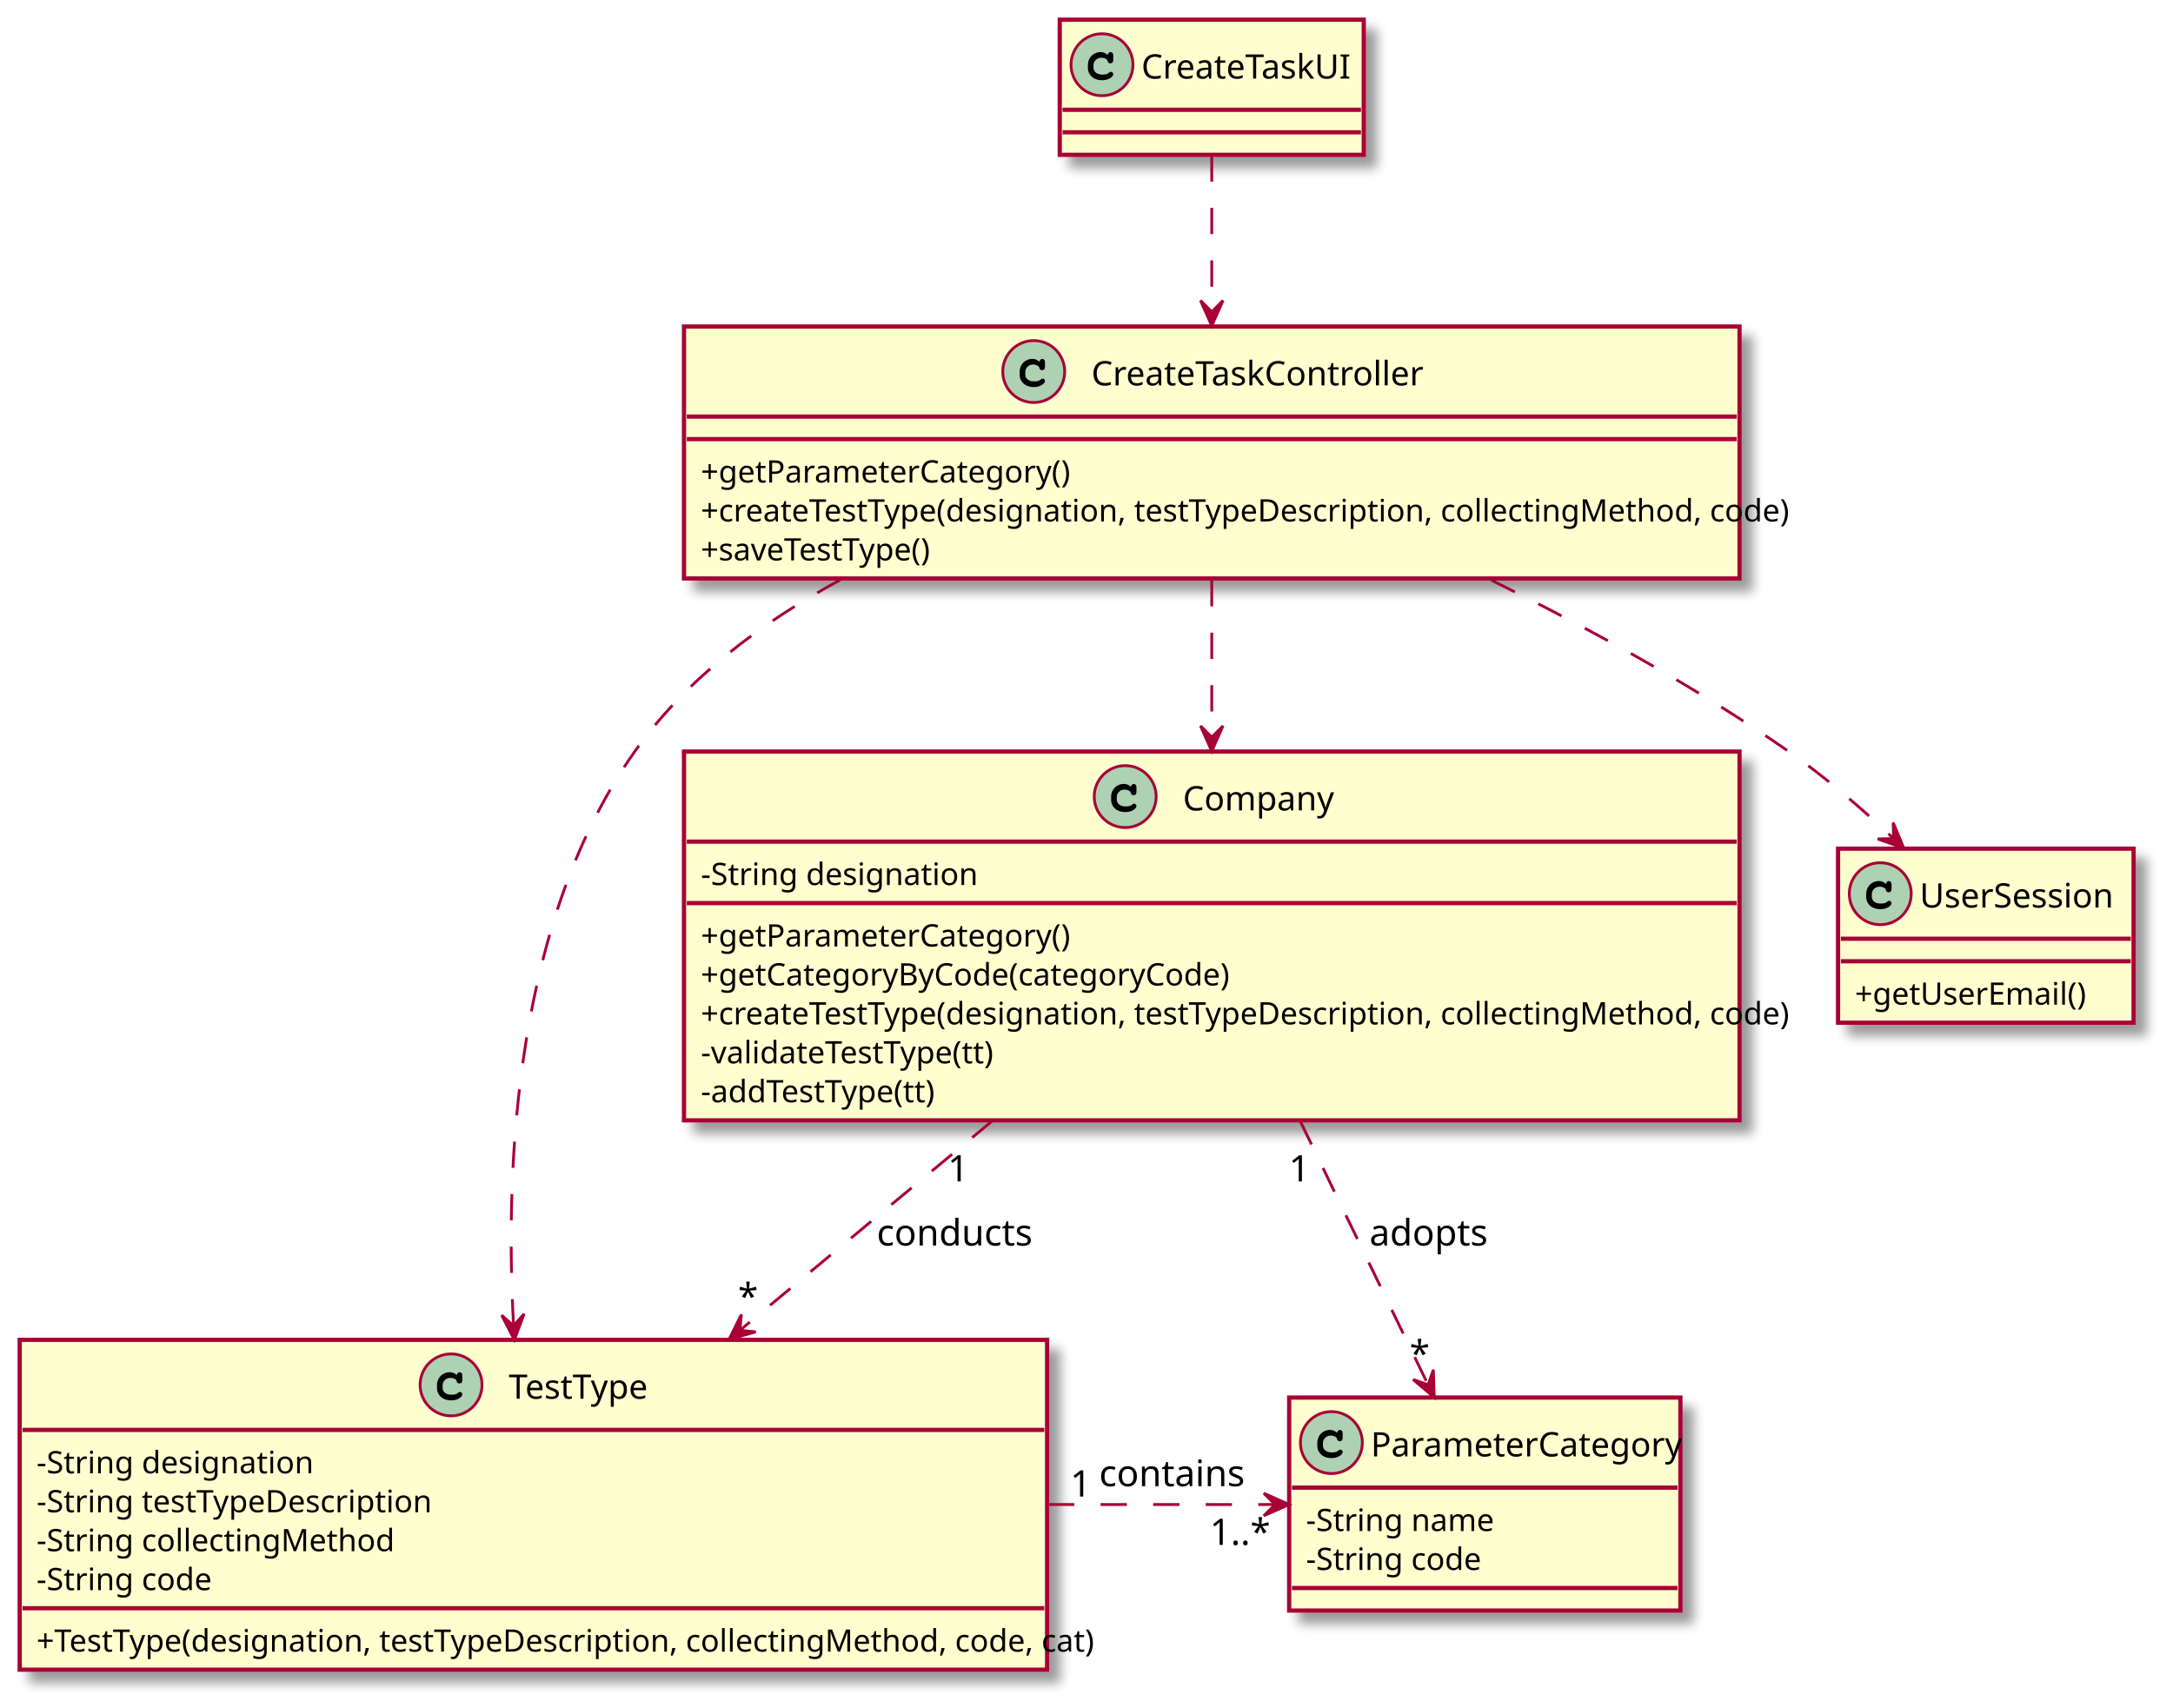
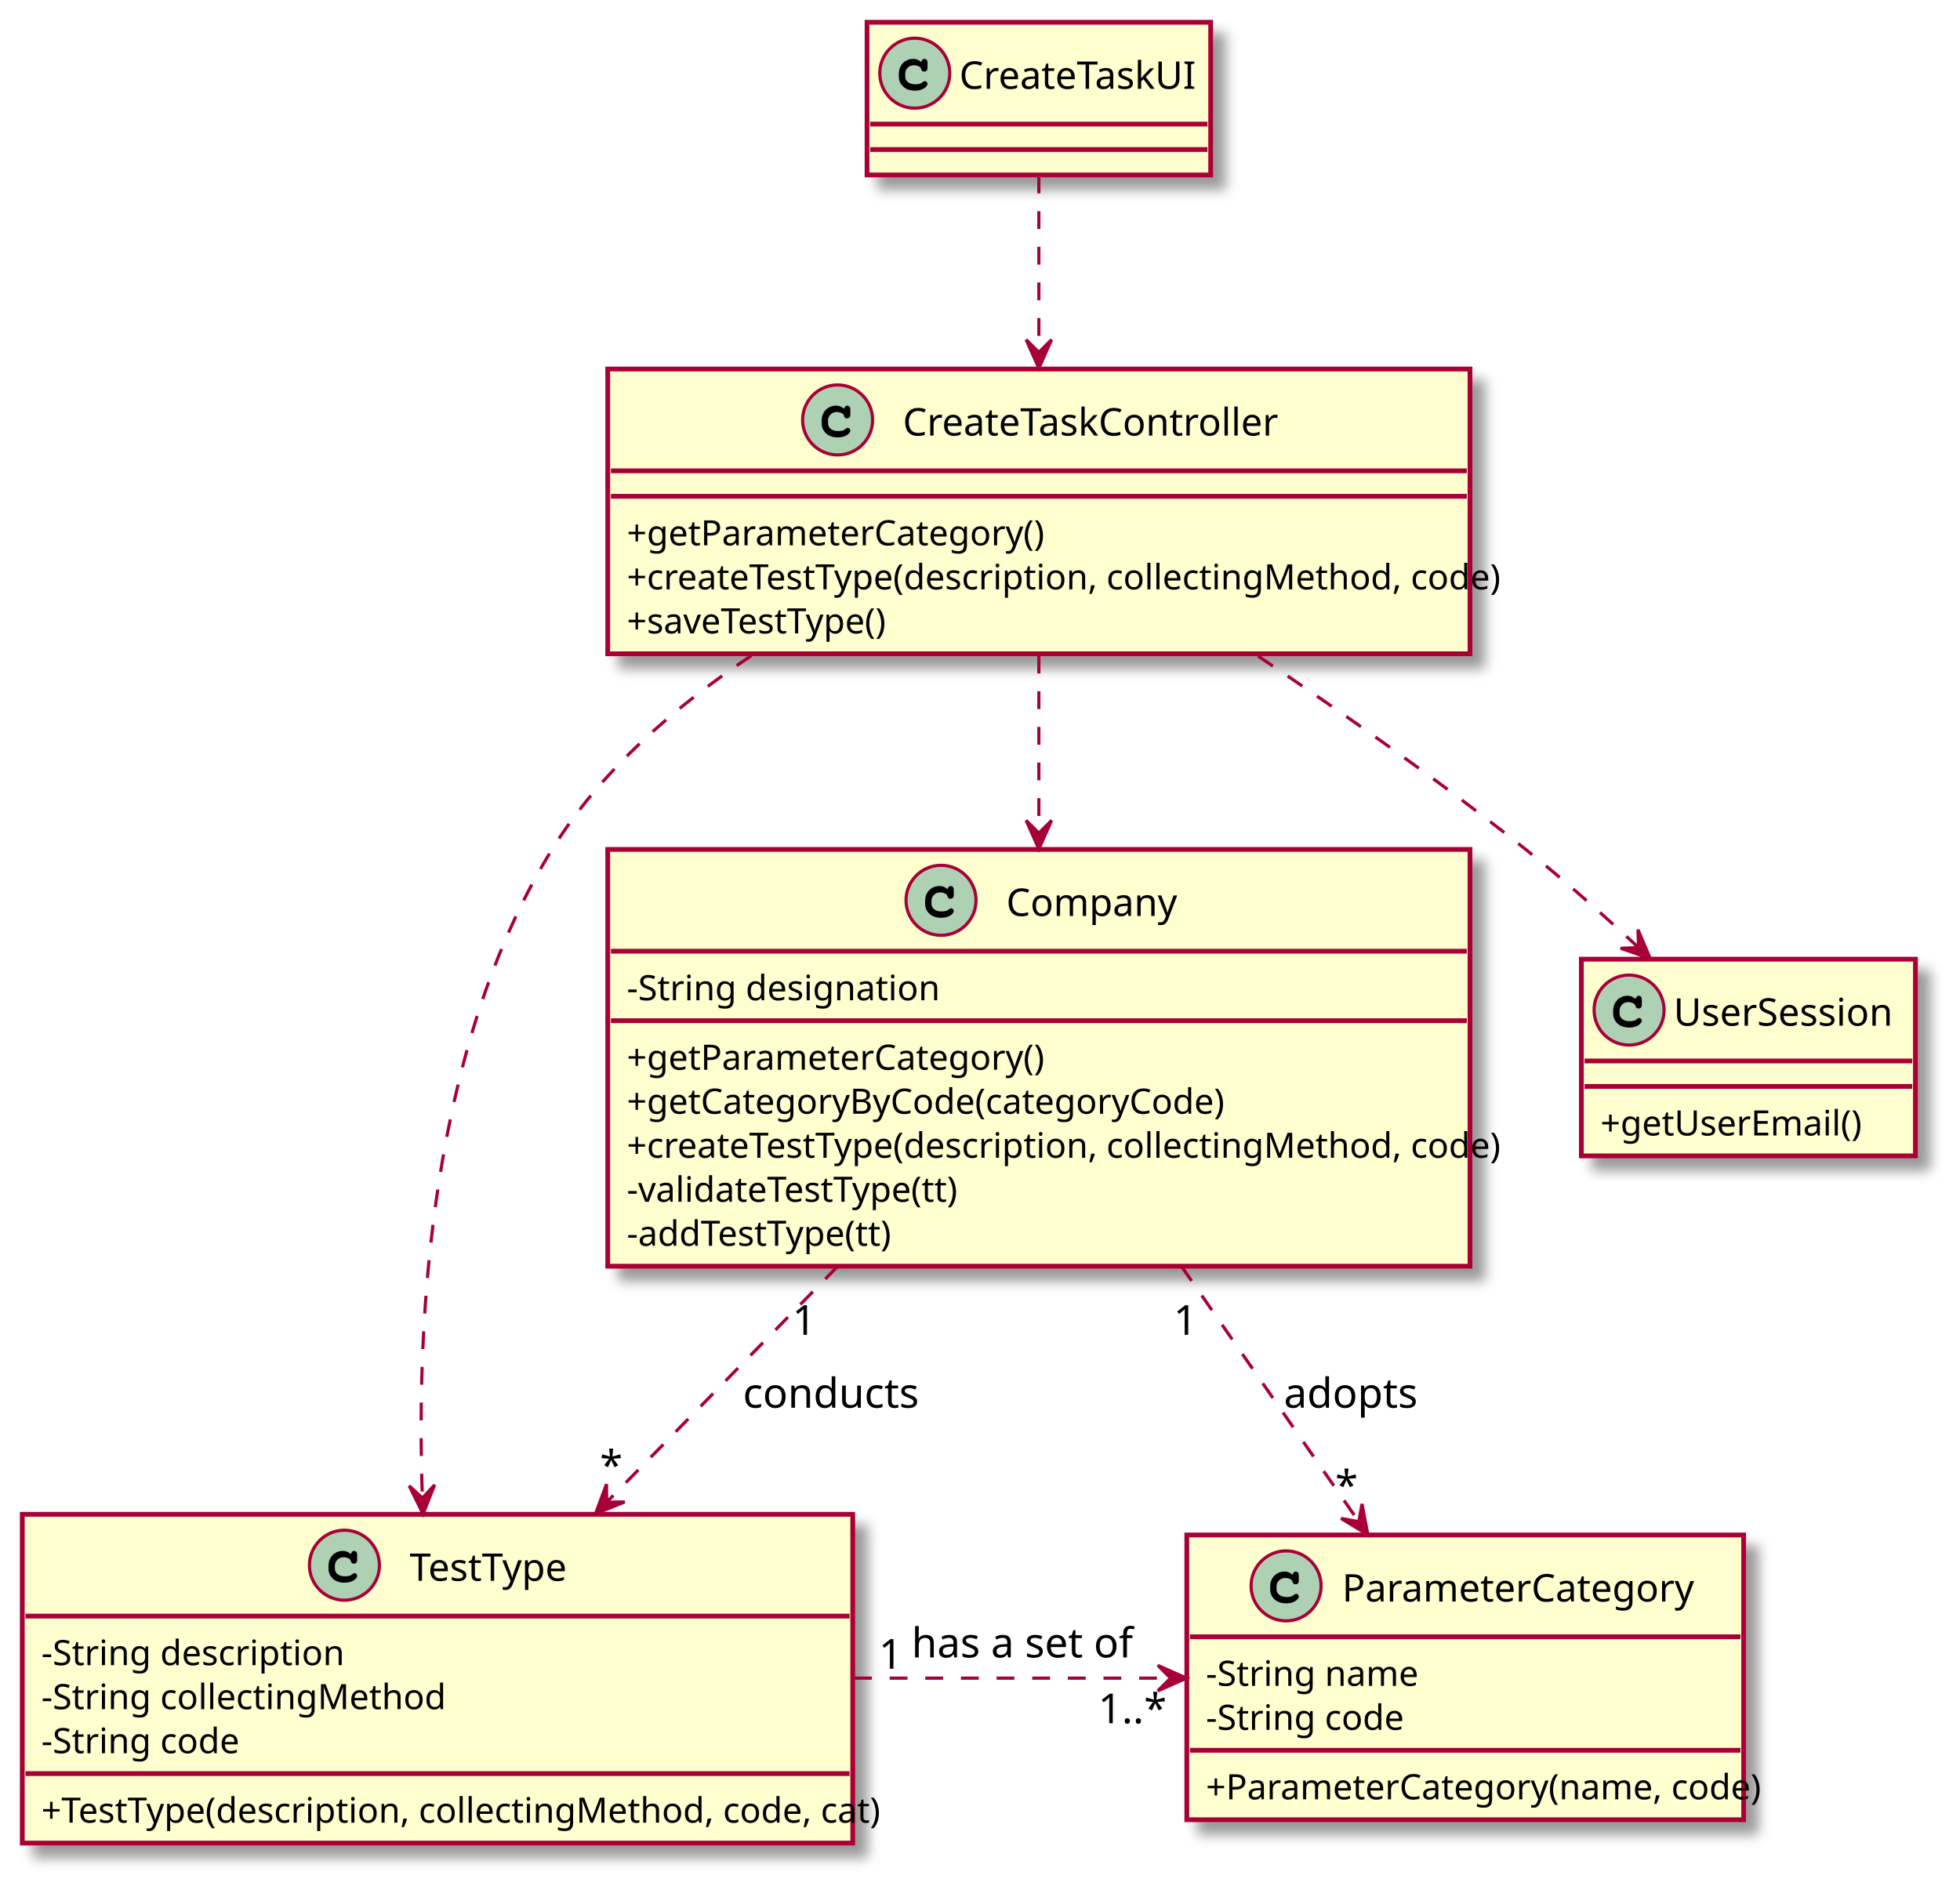
- <svg xmlns="http://www.w3.org/2000/svg" contentScriptType="application/ecmascript" contentStyleType="text/css" height="455.25px" preserveAspectRatio="none" style="width:579px;height:455px;" version="1.1" viewBox="0 0 579 455" width="579px" zoomAndPan="magnify">
+ <svg xmlns="http://www.w3.org/2000/svg" contentScriptType="application/ecmascript" contentStyleType="text/css" height="741.25px" preserveAspectRatio="none" style="width:770px;height:741px;" version="1.1" viewBox="0 0 770 741" width="770px" zoomAndPan="magnify">
  <defs>
-     <filter height="300%" id="fu3zgbv48l3zo" width="300%" x="-1" y="-1">
-       <feGaussianBlur result="blurOut" stdDeviation="1.5" />
+     <filter height="300%" id="fngz5t0gwj7sq" width="300%" x="-1" y="-1">
+       <feGaussianBlur result="blurOut" stdDeviation="2.5" />
      <feColorMatrix in="blurOut" result="blurOut2" type="matrix" values="0 0 0 0 0 0 0 0 0 0 0 0 0 0 0 0 0 0 .4 0" />
-       <feOffset dx="3.0" dy="3.0" in="blurOut2" result="blurOut3" />
+       <feOffset dx="5.0" dy="5.0" in="blurOut2" result="blurOut3" />
      <feBlend in="SourceGraphic" in2="blurOut3" mode="normal" />
    </filter>
  </defs>
  <g>
-     <rect codeLine="4" fill="#FEFECE" filter="url(#fu3zgbv48l3zo)" height="46.377" id="UserSession" style="stroke:#A80036;stroke-width:1.125;" width="78.75" x="489.75" y="226.125" />
-     <ellipse cx="501" cy="238.125" fill="#ADD1B2" rx="8.25" ry="8.25" style="stroke:#A80036;stroke-width:0.75;" />
-     <path d="M502.5,235.5 Q502.652,235.125 502.828,234.938 Q503.004,234.75 503.203,234.75 Q503.555,234.75 503.777,234.961 Q504,235.172 504,235.664 L504,236.836 Q504,237.328 503.789,237.539 Q503.578,237.75 503.25,237.75 Q502.957,237.75 502.769,237.621 Q502.582,237.492 502.5,237.152 Q502.465,236.918 502.336,236.789 Q502.102,236.543 501.68,236.402 Q501.258,236.25 500.836,236.25 Q500.309,236.25 499.863,236.461 Q499.43,236.672 499.09,237.141 Q498.75,237.609 498.75,238.254 L498.75,238.945 Q498.75,239.719 499.383,240.234 Q500.016,240.75 501.141,240.75 Q501.809,240.75 502.277,240.598 Q502.547,240.516 502.852,240.246 Q503.051,240.094 503.156,240.047 Q503.262,240 503.391,240 Q503.637,240 503.812,240.199 Q504,240.387 504,240.656 Q504,240.914 503.742,241.219 Q503.367,241.664 502.769,241.91 Q501.984,242.25 501.023,242.25 Q499.898,242.25 498.996,241.805 Q498.269,241.453 497.754,240.691 Q497.25,239.93 497.25,239.027 L497.25,238.207 Q497.25,237.269 497.695,236.449 Q498.152,235.629 498.938,235.195 Q499.734,234.75 500.625,234.75 Q501.164,234.75 501.633,234.938 Q502.102,235.125 502.5,235.5 Z " fill="#000000" />
-     <text fill="#000000" font-family="sans-serif" font-size="9" lengthAdjust="spacing" textLength="54.75" x="511.5" y="241.808">UserSession</text>
-     <line style="stroke:#A80036;stroke-width:1.125;" x1="490.5" x2="567.75" y1="250.125" y2="250.125" />
-     <line style="stroke:#A80036;stroke-width:1.125;" x1="490.5" x2="567.75" y1="256.125" y2="256.125" />
-     <text fill="#000000" font-family="sans-serif" font-size="8.25" lengthAdjust="spacing" textLength="57" x="494.25" y="267.689">+getUserEmail()</text>
-     <rect codeLine="10" fill="#FEFECE" filter="url(#fu3zgbv48l3zo)" height="87.885" id="TestType" style="stroke:#A80036;stroke-width:1.125;" width="273.75" x="5.25" y="357" />
-     <ellipse cx="120.188" cy="369" fill="#ADD1B2" rx="8.25" ry="8.25" style="stroke:#A80036;stroke-width:0.75;" />
-     <path d="M121.688,366.375 Q121.84,366 122.016,365.812 Q122.191,365.625 122.391,365.625 Q122.742,365.625 122.965,365.836 Q123.188,366.047 123.188,366.539 L123.188,367.711 Q123.188,368.203 122.977,368.414 Q122.766,368.625 122.438,368.625 Q122.144,368.625 121.957,368.496 Q121.769,368.367 121.688,368.027 Q121.652,367.793 121.523,367.664 Q121.289,367.418 120.867,367.277 Q120.445,367.125 120.023,367.125 Q119.496,367.125 119.051,367.336 Q118.617,367.547 118.277,368.016 Q117.938,368.484 117.938,369.129 L117.938,369.82 Q117.938,370.594 118.57,371.109 Q119.203,371.625 120.328,371.625 Q120.996,371.625 121.465,371.473 Q121.734,371.391 122.039,371.121 Q122.238,370.969 122.344,370.922 Q122.449,370.875 122.578,370.875 Q122.824,370.875 123,371.074 Q123.188,371.262 123.188,371.531 Q123.188,371.789 122.93,372.094 Q122.555,372.539 121.957,372.785 Q121.172,373.125 120.211,373.125 Q119.086,373.125 118.184,372.68 Q117.457,372.328 116.941,371.566 Q116.438,370.805 116.438,369.902 L116.438,369.082 Q116.438,368.144 116.883,367.324 Q117.34,366.504 118.125,366.07 Q118.922,365.625 119.812,365.625 Q120.352,365.625 120.82,365.812 Q121.289,366 121.688,366.375 Z " fill="#000000" />
-     <text fill="#000000" font-family="sans-serif" font-size="9" lengthAdjust="spacing" textLength="37.5" x="135.562" y="372.683">TestType</text>
-     <line style="stroke:#A80036;stroke-width:1.125;" x1="6" x2="278.25" y1="381" y2="381" />
-     <text fill="#000000" font-family="sans-serif" font-size="8.25" lengthAdjust="spacing" textLength="67.5" x="9.75" y="392.564">-String designation</text>
-     <text fill="#000000" font-family="sans-serif" font-size="8.25" lengthAdjust="spacing" textLength="98.25" x="9.75" y="402.941">-String testTypeDescription</text>
-     <text fill="#000000" font-family="sans-serif" font-size="8.25" lengthAdjust="spacing" textLength="86.25" x="9.75" y="413.318">-String collectingMethod</text>
-     <text fill="#000000" font-family="sans-serif" font-size="8.25" lengthAdjust="spacing" textLength="44.25" x="9.75" y="423.695">-String code</text>
-     <line style="stroke:#A80036;stroke-width:1.125;" x1="6" x2="278.25" y1="428.508" y2="428.508" />
-     <text fill="#000000" font-family="sans-serif" font-size="8.25" lengthAdjust="spacing" textLength="264.75" x="9.75" y="440.072">+TestType(designation, testTypeDescription, collectingMethod, code, cat)</text>
-     <rect codeLine="19" fill="#FEFECE" filter="url(#fu3zgbv48l3zo)" height="56.754" id="ParameterCategory" style="stroke:#A80036;stroke-width:1.125;" width="104.25" x="343.5" y="372.375" />
-     <ellipse cx="354.75" cy="384.375" fill="#ADD1B2" rx="8.25" ry="8.25" style="stroke:#A80036;stroke-width:0.75;" />
-     <path d="M356.25,381.75 Q356.402,381.375 356.578,381.188 Q356.754,381 356.953,381 Q357.305,381 357.527,381.211 Q357.75,381.422 357.75,381.914 L357.75,383.086 Q357.75,383.578 357.539,383.789 Q357.328,384 357,384 Q356.707,384 356.519,383.871 Q356.332,383.742 356.25,383.402 Q356.215,383.168 356.086,383.039 Q355.852,382.793 355.43,382.652 Q355.008,382.5 354.586,382.5 Q354.059,382.5 353.613,382.711 Q353.18,382.922 352.84,383.391 Q352.5,383.859 352.5,384.504 L352.5,385.195 Q352.5,385.969 353.133,386.484 Q353.766,387 354.891,387 Q355.559,387 356.027,386.848 Q356.297,386.766 356.602,386.496 Q356.801,386.344 356.906,386.297 Q357.012,386.25 357.141,386.25 Q357.387,386.25 357.562,386.449 Q357.75,386.637 357.75,386.906 Q357.75,387.164 357.492,387.469 Q357.117,387.914 356.519,388.16 Q355.734,388.5 354.773,388.5 Q353.648,388.5 352.746,388.055 Q352.019,387.703 351.504,386.941 Q351,386.18 351,385.277 L351,384.457 Q351,383.519 351.445,382.699 Q351.902,381.879 352.688,381.445 Q353.484,381 354.375,381 Q354.914,381 355.383,381.188 Q355.852,381.375 356.25,381.75 Z " fill="#000000" />
-     <text fill="#000000" font-family="sans-serif" font-size="9" lengthAdjust="spacing" textLength="80.25" x="365.25" y="388.058">ParameterCategory</text>
-     <line style="stroke:#A80036;stroke-width:1.125;" x1="344.25" x2="447" y1="396.375" y2="396.375" />
-     <text fill="#000000" font-family="sans-serif" font-size="8.25" lengthAdjust="spacing" textLength="45.75" x="348" y="407.939">-String name</text>
-     <text fill="#000000" font-family="sans-serif" font-size="8.25" lengthAdjust="spacing" textLength="44.25" x="348" y="418.316">-String code</text>
-     <line style="stroke:#A80036;stroke-width:1.125;" x1="344.25" x2="447" y1="423.129" y2="423.129" />
-     <rect codeLine="25" fill="#FEFECE" filter="url(#fu3zgbv48l3zo)" height="98.262" id="Company" style="stroke:#A80036;stroke-width:1.125;" width="281.25" x="182.25" y="200.25" />
-     <ellipse cx="299.812" cy="212.25" fill="#ADD1B2" rx="8.25" ry="8.25" style="stroke:#A80036;stroke-width:0.75;" />
-     <path d="M301.312,209.625 Q301.465,209.25 301.641,209.062 Q301.816,208.875 302.016,208.875 Q302.367,208.875 302.59,209.086 Q302.812,209.297 302.812,209.789 L302.812,210.961 Q302.812,211.453 302.602,211.664 Q302.391,211.875 302.062,211.875 Q301.769,211.875 301.582,211.746 Q301.394,211.617 301.312,211.277 Q301.277,211.043 301.148,210.914 Q300.914,210.668 300.492,210.527 Q300.07,210.375 299.648,210.375 Q299.121,210.375 298.676,210.586 Q298.242,210.797 297.902,211.266 Q297.562,211.734 297.562,212.379 L297.562,213.07 Q297.562,213.844 298.195,214.359 Q298.828,214.875 299.953,214.875 Q300.621,214.875 301.09,214.723 Q301.359,214.641 301.664,214.371 Q301.863,214.219 301.969,214.172 Q302.074,214.125 302.203,214.125 Q302.449,214.125 302.625,214.324 Q302.812,214.512 302.812,214.781 Q302.812,215.039 302.555,215.344 Q302.18,215.789 301.582,216.035 Q300.797,216.375 299.836,216.375 Q298.711,216.375 297.809,215.93 Q297.082,215.578 296.566,214.816 Q296.062,214.055 296.062,213.152 L296.062,212.332 Q296.062,211.394 296.508,210.574 Q296.965,209.754 297.75,209.32 Q298.547,208.875 299.438,208.875 Q299.977,208.875 300.445,209.062 Q300.914,209.25 301.312,209.625 Z " fill="#000000" />
-     <text fill="#000000" font-family="sans-serif" font-size="9" lengthAdjust="spacing" textLength="39.75" x="315.188" y="215.933">Company</text>
-     <line style="stroke:#A80036;stroke-width:1.125;" x1="183" x2="462.75" y1="224.25" y2="224.25" />
-     <text fill="#000000" font-family="sans-serif" font-size="8.25" lengthAdjust="spacing" textLength="67.5" x="186.75" y="235.814">-String designation</text>
-     <line style="stroke:#A80036;stroke-width:1.125;" x1="183" x2="462.75" y1="240.627" y2="240.627" />
-     <text fill="#000000" font-family="sans-serif" font-size="8.25" lengthAdjust="spacing" textLength="91.5" x="186.75" y="252.191">+getParameterCategory()</text>
-     <text fill="#000000" font-family="sans-serif" font-size="8.25" lengthAdjust="spacing" textLength="134.25" x="186.75" y="262.568">+getCategoryByCode(categoryCode)</text>
-     <text fill="#000000" font-family="sans-serif" font-size="8.25" lengthAdjust="spacing" textLength="272.25" x="186.75" y="272.945">+createTestType(designation, testTypeDescription, collectingMethod, code)</text>
-     <text fill="#000000" font-family="sans-serif" font-size="8.25" lengthAdjust="spacing" textLength="75" x="186.75" y="283.322">-validateTestType(tt)</text>
-     <text fill="#000000" font-family="sans-serif" font-size="8.25" lengthAdjust="spacing" textLength="60.75" x="186.75" y="293.699">-addTestType(tt)</text>
-     <rect codeLine="35" fill="#FEFECE" filter="url(#fu3zgbv48l3zo)" height="67.131" id="CreateTaskController" style="stroke:#A80036;stroke-width:1.125;" width="281.25" x="182.25" y="87" />
-     <ellipse cx="275.438" cy="99" fill="#ADD1B2" rx="8.25" ry="8.25" style="stroke:#A80036;stroke-width:0.75;" />
-     <path d="M276.938,96.375 Q277.09,96 277.266,95.812 Q277.441,95.625 277.641,95.625 Q277.992,95.625 278.215,95.836 Q278.438,96.047 278.438,96.539 L278.438,97.711 Q278.438,98.203 278.227,98.414 Q278.016,98.625 277.688,98.625 Q277.394,98.625 277.207,98.496 Q277.019,98.367 276.938,98.027 Q276.902,97.793 276.773,97.664 Q276.539,97.418 276.117,97.277 Q275.695,97.125 275.273,97.125 Q274.746,97.125 274.301,97.336 Q273.867,97.547 273.527,98.016 Q273.188,98.484 273.188,99.129 L273.188,99.82 Q273.188,100.594 273.82,101.109 Q274.453,101.625 275.578,101.625 Q276.246,101.625 276.715,101.473 Q276.984,101.391 277.289,101.121 Q277.488,100.969 277.594,100.922 Q277.699,100.875 277.828,100.875 Q278.074,100.875 278.25,101.074 Q278.438,101.262 278.438,101.531 Q278.438,101.789 278.18,102.094 Q277.805,102.539 277.207,102.785 Q276.422,103.125 275.461,103.125 Q274.336,103.125 273.434,102.68 Q272.707,102.328 272.191,101.566 Q271.688,100.805 271.688,99.902 L271.688,99.082 Q271.688,98.144 272.133,97.324 Q272.59,96.504 273.375,96.07 Q274.172,95.625 275.062,95.625 Q275.602,95.625 276.07,95.812 Q276.539,96 276.938,96.375 Z " fill="#000000" />
-     <text fill="#000000" font-family="sans-serif" font-size="9" lengthAdjust="spacing" textLength="88.5" x="290.812" y="102.683">CreateTaskController</text>
-     <line style="stroke:#A80036;stroke-width:1.125;" x1="183" x2="462.75" y1="111" y2="111" />
-     <line style="stroke:#A80036;stroke-width:1.125;" x1="183" x2="462.75" y1="117" y2="117" />
-     <text fill="#000000" font-family="sans-serif" font-size="8.25" lengthAdjust="spacing" textLength="91.5" x="186.75" y="128.564">+getParameterCategory()</text>
-     <text fill="#000000" font-family="sans-serif" font-size="8.25" lengthAdjust="spacing" textLength="272.25" x="186.75" y="138.941">+createTestType(designation, testTypeDescription, collectingMethod, code)</text>
-     <text fill="#000000" font-family="sans-serif" font-size="8.25" lengthAdjust="spacing" textLength="62.25" x="186.75" y="149.318">+saveTestType()</text>
-     <rect codeLine="42" fill="#FEFECE" filter="url(#fu3zgbv48l3zo)" height="36" id="CreateTaskUI" style="stroke:#A80036;stroke-width:1.125;" width="81" x="282.375" y="5.25" />
-     <ellipse cx="293.625" cy="17.25" fill="#ADD1B2" rx="8.25" ry="8.25" style="stroke:#A80036;stroke-width:0.75;" />
-     <path d="M295.125,14.625 Q295.277,14.25 295.453,14.062 Q295.629,13.875 295.828,13.875 Q296.18,13.875 296.402,14.086 Q296.625,14.297 296.625,14.789 L296.625,15.961 Q296.625,16.453 296.414,16.664 Q296.203,16.875 295.875,16.875 Q295.582,16.875 295.394,16.746 Q295.207,16.617 295.125,16.277 Q295.09,16.043 294.961,15.914 Q294.727,15.668 294.305,15.527 Q293.883,15.375 293.461,15.375 Q292.934,15.375 292.488,15.586 Q292.055,15.797 291.715,16.266 Q291.375,16.734 291.375,17.379 L291.375,18.07 Q291.375,18.844 292.008,19.359 Q292.641,19.875 293.766,19.875 Q294.434,19.875 294.902,19.723 Q295.172,19.641 295.477,19.371 Q295.676,19.219 295.781,19.172 Q295.887,19.125 296.016,19.125 Q296.262,19.125 296.438,19.324 Q296.625,19.512 296.625,19.781 Q296.625,20.039 296.367,20.344 Q295.992,20.789 295.394,21.035 Q294.609,21.375 293.648,21.375 Q292.523,21.375 291.621,20.93 Q290.894,20.578 290.379,19.816 Q289.875,19.055 289.875,18.152 L289.875,17.332 Q289.875,16.395 290.32,15.574 Q290.777,14.754 291.562,14.32 Q292.359,13.875 293.25,13.875 Q293.789,13.875 294.258,14.062 Q294.727,14.25 295.125,14.625 Z " fill="#000000" />
-     <text fill="#000000" font-family="sans-serif" font-size="9" lengthAdjust="spacing" textLength="57" x="304.125" y="20.933">CreateTaskUI</text>
-     <line style="stroke:#A80036;stroke-width:1.125;" x1="283.125" x2="362.625" y1="29.25" y2="29.25" />
-     <line style="stroke:#A80036;stroke-width:1.125;" x1="283.125" x2="362.625" y1="35.25" y2="35.25" />
-     <path codeLine="47" d="M322.875,41.385 C322.875,52.943 322.875,68.565 322.875,82.838 " fill="none" id="CreateTaskUI-to-CreateTaskController" style="stroke:#A80036;stroke-width:0.75;stroke-dasharray:7.0,7.0;" />
-     <polygon fill="#A80036" points="322.875,86.82,325.875,80.07,322.875,83.07,319.875,80.07,322.875,86.82" style="stroke:#A80036;stroke-width:0.75;" />
-     <path codeLine="48" d="M223.838,154.537 C202.815,165.915 182.857,180.847 169.125,200.25 C137.512,244.92 134.438,309.54 136.838,353.108 " fill="none" id="CreateTaskController-to-TestType" style="stroke:#A80036;stroke-width:0.75;stroke-dasharray:7.0,7.0;" />
-     <polygon fill="#A80036" points="137.062,356.993,139.652,350.075,136.837,353.249,133.662,350.435,137.062,356.993" style="stroke:#A80036;stroke-width:0.75;" />
-     <path codeLine="49" d="M322.875,154.567 C322.875,167.28 322.875,182.123 322.875,196.208 " fill="none" id="CreateTaskController-to-Company" style="stroke:#A80036;stroke-width:0.75;stroke-dasharray:7.0,7.0;" />
-     <polygon fill="#A80036" points="322.875,200.16,325.875,193.41,322.875,196.41,319.875,193.41,322.875,200.16" style="stroke:#A80036;stroke-width:0.75;" />
-     <path codeLine="50" d="M397.365,154.575 C423.33,167.407 452.085,183.135 476.625,200.25 C486.308,207 496.05,215.423 504.473,223.343 " fill="none" id="CreateTaskController-to-UserSession" style="stroke:#A80036;stroke-width:0.75;stroke-dasharray:7.0,7.0;" />
-     <polygon fill="#A80036" points="507.27,226.005,504.438,219.183,504.55,223.424,500.308,223.535,507.27,226.005" style="stroke:#A80036;stroke-width:0.75;" />
-     <path codeLine="51" d="M264.442,298.62 C242.91,316.485 218.61,336.652 197.37,354.277 " fill="none" id="Company-to-TestType" style="stroke:#A80036;stroke-width:0.75;stroke-dasharray:7.0,7.0;" />
-     <polygon fill="#A80036" points="194.257,356.865,201.369,354.867,197.144,354.472,197.539,350.248,194.257,356.865" style="stroke:#A80036;stroke-width:0.75;" />
-     <text fill="#000000" font-family="sans-serif" font-size="9.75" lengthAdjust="spacing" textLength="39.75" x="233.625" y="331.871">conducts</text>
-     <text fill="#000000" font-family="sans-serif" font-size="9.75" lengthAdjust="spacing" textLength="5.25" x="252.514" y="314.798">1</text>
-     <text fill="#000000" font-family="sans-serif" font-size="9.75" lengthAdjust="spacing" textLength="3.75" x="196.633" y="348.899">*</text>
-     <path codeLine="52" d="M279.262,400.875 C300.608,400.875 321.562,400.875 339.675,400.875 " fill="none" id="TestType-to-ParameterCategory" style="stroke:#A80036;stroke-width:0.75;stroke-dasharray:7.0,7.0;" />
-     <polygon fill="#A80036" points="343.493,400.875,336.743,397.875,339.743,400.875,336.743,403.875,343.493,400.875" style="stroke:#A80036;stroke-width:0.75;" />
-     <text fill="#000000" font-family="sans-serif" font-size="9.75" lengthAdjust="spacing" textLength="36.75" x="292.875" y="395.996">contains</text>
-     <text fill="#000000" font-family="sans-serif" font-size="9.75" lengthAdjust="spacing" textLength="5.25" x="285.159" y="398.746">1</text>
-     <text fill="#000000" font-family="sans-serif" font-size="9.75" lengthAdjust="spacing" textLength="15" x="322.343" y="411.641">1..*</text>
-     <path codeLine="53" d="M346.395,298.62 C357.577,321.683 370.627,348.577 380.475,368.887 " fill="none" id="Company-to-ParameterCategory" style="stroke:#A80036;stroke-width:0.75;stroke-dasharray:7.0,7.0;" />
-     <polygon fill="#A80036" points="382.155,372.345,381.923,364.962,380.525,368.968,376.52,367.57,382.155,372.345" style="stroke:#A80036;stroke-width:0.75;" />
-     <text fill="#000000" font-family="sans-serif" font-size="9.75" lengthAdjust="spacing" textLength="29.25" x="364.875" y="331.871">adopts</text>
-     <text fill="#000000" font-family="sans-serif" font-size="9.75" lengthAdjust="spacing" textLength="5.25" x="343.43" y="314.798">1</text>
-     <text fill="#000000" font-family="sans-serif" font-size="9.75" lengthAdjust="spacing" textLength="3.75" x="375.576" y="364.147">*</text>
+     <rect codeLine="4" fill="#FEFECE" filter="url(#fngz5t0gwj7sq)" height="77.295" id="UserSession" style="stroke:#A80036;stroke-width:1.875;" width="131.25" x="621.25" y="376.875" />
+     <ellipse cx="640" cy="396.875" fill="#ADD1B2" rx="13.75" ry="13.75" style="stroke:#A80036;stroke-width:1.25;" />
+     <path d="M642.5,392.5 Q642.754,391.875 643.047,391.562 Q643.34,391.25 643.672,391.25 Q644.258,391.25 644.629,391.602 Q645,391.953 645,392.773 L645,394.727 Q645,395.547 644.648,395.898 Q644.297,396.25 643.75,396.25 Q643.262,396.25 642.949,396.035 Q642.637,395.82 642.5,395.254 Q642.441,394.863 642.227,394.648 Q641.836,394.238 641.133,394.004 Q640.43,393.75 639.727,393.75 Q638.848,393.75 638.106,394.102 Q637.383,394.453 636.816,395.234 Q636.25,396.016 636.25,397.09 L636.25,398.242 Q636.25,399.531 637.305,400.391 Q638.359,401.25 640.234,401.25 Q641.348,401.25 642.129,400.996 Q642.578,400.859 643.086,400.41 Q643.418,400.156 643.594,400.078 Q643.769,400 643.984,400 Q644.394,400 644.688,400.332 Q645,400.644 645,401.094 Q645,401.523 644.57,402.031 Q643.945,402.773 642.949,403.184 Q641.641,403.75 640.039,403.75 Q638.164,403.75 636.66,403.008 Q635.449,402.422 634.59,401.152 Q633.75,399.883 633.75,398.379 L633.75,397.012 Q633.75,395.449 634.492,394.082 Q635.254,392.715 636.562,391.992 Q637.891,391.25 639.375,391.25 Q640.273,391.25 641.055,391.562 Q641.836,391.875 642.5,392.5 Z " fill="#000000" />
+     <text fill="#000000" font-family="sans-serif" font-size="15" lengthAdjust="spacing" textLength="91.25" x="657.5" y="403.013">UserSession</text>
+     <line style="stroke:#A80036;stroke-width:1.875;" x1="622.5" x2="751.25" y1="416.875" y2="416.875" />
+     <line style="stroke:#A80036;stroke-width:1.875;" x1="622.5" x2="751.25" y1="426.875" y2="426.875" />
+     <text fill="#000000" font-family="sans-serif" font-size="13.75" lengthAdjust="spacing" textLength="95" x="628.75" y="446.149">+getUserEmail()</text>
+     <rect codeLine="10" fill="#FEFECE" filter="url(#fngz5t0gwj7sq)" height="129.18" id="TestType" style="stroke:#A80036;stroke-width:1.875;" width="326.25" x="8.75" y="595" />
+     <ellipse cx="135.312" cy="615" fill="#ADD1B2" rx="13.75" ry="13.75" style="stroke:#A80036;stroke-width:1.25;" />
+     <path d="M137.812,610.625 Q138.066,610 138.359,609.688 Q138.652,609.375 138.984,609.375 Q139.57,609.375 139.941,609.727 Q140.312,610.078 140.312,610.898 L140.312,612.852 Q140.312,613.672 139.961,614.023 Q139.609,614.375 139.062,614.375 Q138.574,614.375 138.262,614.16 Q137.949,613.945 137.812,613.379 Q137.754,612.988 137.539,612.773 Q137.148,612.363 136.445,612.129 Q135.742,611.875 135.039,611.875 Q134.16,611.875 133.418,612.227 Q132.695,612.578 132.129,613.359 Q131.562,614.141 131.562,615.215 L131.562,616.367 Q131.562,617.656 132.617,618.516 Q133.672,619.375 135.547,619.375 Q136.66,619.375 137.441,619.121 Q137.891,618.984 138.398,618.535 Q138.731,618.281 138.906,618.203 Q139.082,618.125 139.297,618.125 Q139.707,618.125 140,618.457 Q140.312,618.769 140.312,619.219 Q140.312,619.648 139.883,620.156 Q139.258,620.898 138.262,621.309 Q136.953,621.875 135.352,621.875 Q133.477,621.875 131.973,621.133 Q130.762,620.547 129.902,619.277 Q129.062,618.008 129.062,616.504 L129.062,615.137 Q129.062,613.574 129.805,612.207 Q130.566,610.84 131.875,610.117 Q133.203,609.375 134.688,609.375 Q135.586,609.375 136.367,609.688 Q137.148,610 137.812,610.625 Z " fill="#000000" />
+     <text fill="#000000" font-family="sans-serif" font-size="15" lengthAdjust="spacing" textLength="62.5" x="160.938" y="621.138">TestType</text>
+     <line style="stroke:#A80036;stroke-width:1.875;" x1="10" x2="333.75" y1="635" y2="635" />
+     <text fill="#000000" font-family="sans-serif" font-size="13.75" lengthAdjust="spacing" textLength="110" x="16.25" y="654.274">-String description</text>
+     <text fill="#000000" font-family="sans-serif" font-size="13.75" lengthAdjust="spacing" textLength="143.75" x="16.25" y="671.569">-String collectingMethod</text>
+     <text fill="#000000" font-family="sans-serif" font-size="13.75" lengthAdjust="spacing" textLength="73.75" x="16.25" y="688.864">-String code</text>
+     <line style="stroke:#A80036;stroke-width:1.875;" x1="10" x2="333.75" y1="696.885" y2="696.885" />
+     <text fill="#000000" font-family="sans-serif" font-size="13.75" lengthAdjust="spacing" textLength="311.25" x="16.25" y="716.158">+TestType(description, collectingMethod, code, cat)</text>
+     <rect codeLine="18" fill="#FEFECE" filter="url(#fngz5t0gwj7sq)" height="111.885" id="ParameterCategory" style="stroke:#A80036;stroke-width:1.875;" width="218.75" x="466.25" y="603.125" />
+     <ellipse cx="505.25" cy="623.125" fill="#ADD1B2" rx="13.75" ry="13.75" style="stroke:#A80036;stroke-width:1.25;" />
+     <path d="M507.75,618.75 Q508.004,618.125 508.297,617.812 Q508.59,617.5 508.922,617.5 Q509.508,617.5 509.879,617.852 Q510.25,618.203 510.25,619.023 L510.25,620.977 Q510.25,621.797 509.898,622.148 Q509.547,622.5 509,622.5 Q508.512,622.5 508.199,622.285 Q507.887,622.07 507.75,621.504 Q507.691,621.113 507.477,620.898 Q507.086,620.488 506.383,620.254 Q505.68,620 504.977,620 Q504.098,620 503.356,620.352 Q502.633,620.703 502.066,621.484 Q501.5,622.266 501.5,623.34 L501.5,624.492 Q501.5,625.781 502.555,626.641 Q503.609,627.5 505.484,627.5 Q506.598,627.5 507.379,627.246 Q507.828,627.109 508.336,626.66 Q508.668,626.406 508.844,626.328 Q509.019,626.25 509.234,626.25 Q509.644,626.25 509.938,626.582 Q510.25,626.894 510.25,627.344 Q510.25,627.773 509.82,628.281 Q509.195,629.023 508.199,629.434 Q506.891,630 505.289,630 Q503.414,630 501.91,629.258 Q500.699,628.672 499.84,627.402 Q499,626.133 499,624.629 L499,623.262 Q499,621.699 499.742,620.332 Q500.504,618.965 501.812,618.242 Q503.141,617.5 504.625,617.5 Q505.523,617.5 506.305,617.812 Q507.086,618.125 507.75,618.75 Z " fill="#000000" />
+     <text fill="#000000" font-family="sans-serif" font-size="15" lengthAdjust="spacing" textLength="133.75" x="527.25" y="629.263">ParameterCategory</text>
+     <line style="stroke:#A80036;stroke-width:1.875;" x1="467.5" x2="683.75" y1="643.125" y2="643.125" />
+     <text fill="#000000" font-family="sans-serif" font-size="13.75" lengthAdjust="spacing" textLength="76.25" x="473.75" y="662.399">-String name</text>
+     <text fill="#000000" font-family="sans-serif" font-size="13.75" lengthAdjust="spacing" textLength="73.75" x="473.75" y="679.694">-String code</text>
+     <line style="stroke:#A80036;stroke-width:1.875;" x1="467.5" x2="683.75" y1="687.715" y2="687.715" />
+     <text fill="#000000" font-family="sans-serif" font-size="13.75" lengthAdjust="spacing" textLength="203.75" x="473.75" y="706.989">+ParameterCategory(name, code)</text>
+     <rect codeLine="25" fill="#FEFECE" filter="url(#fngz5t0gwj7sq)" height="163.769" id="Company" style="stroke:#A80036;stroke-width:1.875;" width="338.75" x="238.75" y="333.75" />
+     <ellipse cx="369.688" cy="353.75" fill="#ADD1B2" rx="13.75" ry="13.75" style="stroke:#A80036;stroke-width:1.25;" />
+     <path d="M372.188,349.375 Q372.441,348.75 372.734,348.438 Q373.027,348.125 373.359,348.125 Q373.945,348.125 374.316,348.477 Q374.688,348.828 374.688,349.648 L374.688,351.602 Q374.688,352.422 374.336,352.773 Q373.984,353.125 373.438,353.125 Q372.949,353.125 372.637,352.91 Q372.324,352.695 372.188,352.129 Q372.129,351.738 371.914,351.523 Q371.523,351.113 370.82,350.879 Q370.117,350.625 369.414,350.625 Q368.535,350.625 367.793,350.977 Q367.07,351.328 366.504,352.109 Q365.938,352.891 365.938,353.965 L365.938,355.117 Q365.938,356.406 366.992,357.266 Q368.047,358.125 369.922,358.125 Q371.035,358.125 371.816,357.871 Q372.266,357.734 372.773,357.285 Q373.106,357.031 373.281,356.953 Q373.457,356.875 373.672,356.875 Q374.082,356.875 374.375,357.207 Q374.688,357.519 374.688,357.969 Q374.688,358.398 374.258,358.906 Q373.633,359.648 372.637,360.059 Q371.328,360.625 369.727,360.625 Q367.852,360.625 366.348,359.883 Q365.137,359.297 364.277,358.027 Q363.438,356.758 363.438,355.254 L363.438,353.887 Q363.438,352.324 364.18,350.957 Q364.941,349.59 366.25,348.867 Q367.578,348.125 369.062,348.125 Q369.961,348.125 370.742,348.438 Q371.523,348.75 372.188,349.375 Z " fill="#000000" />
+     <text fill="#000000" font-family="sans-serif" font-size="15" lengthAdjust="spacing" textLength="66.25" x="395.312" y="359.888">Company</text>
+     <line style="stroke:#A80036;stroke-width:1.875;" x1="240" x2="576.25" y1="373.75" y2="373.75" />
+     <text fill="#000000" font-family="sans-serif" font-size="13.75" lengthAdjust="spacing" textLength="112.5" x="246.25" y="393.024">-String designation</text>
+     <line style="stroke:#A80036;stroke-width:1.875;" x1="240" x2="576.25" y1="401.045" y2="401.045" />
+     <text fill="#000000" font-family="sans-serif" font-size="13.75" lengthAdjust="spacing" textLength="152.5" x="246.25" y="420.319">+getParameterCategory()</text>
+     <text fill="#000000" font-family="sans-serif" font-size="13.75" lengthAdjust="spacing" textLength="223.75" x="246.25" y="437.613">+getCategoryByCode(categoryCode)</text>
+     <text fill="#000000" font-family="sans-serif" font-size="13.75" lengthAdjust="spacing" textLength="323.75" x="246.25" y="454.908">+createTestType(description, collectingMethod, code)</text>
+     <text fill="#000000" font-family="sans-serif" font-size="13.75" lengthAdjust="spacing" textLength="125" x="246.25" y="472.203">-validateTestType(tt)</text>
+     <text fill="#000000" font-family="sans-serif" font-size="13.75" lengthAdjust="spacing" textLength="101.25" x="246.25" y="489.498">-addTestType(tt)</text>
+     <rect codeLine="35" fill="#FEFECE" filter="url(#fngz5t0gwj7sq)" height="111.885" id="CreateTaskController" style="stroke:#A80036;stroke-width:1.875;" width="338.75" x="238.75" y="145" />
+     <ellipse cx="329.062" cy="165" fill="#ADD1B2" rx="13.75" ry="13.75" style="stroke:#A80036;stroke-width:1.25;" />
+     <path d="M331.562,160.625 Q331.816,160 332.109,159.688 Q332.402,159.375 332.734,159.375 Q333.32,159.375 333.691,159.727 Q334.062,160.078 334.062,160.898 L334.062,162.852 Q334.062,163.672 333.711,164.023 Q333.359,164.375 332.812,164.375 Q332.324,164.375 332.012,164.16 Q331.699,163.945 331.562,163.379 Q331.504,162.988 331.289,162.773 Q330.898,162.363 330.195,162.129 Q329.492,161.875 328.789,161.875 Q327.91,161.875 327.168,162.227 Q326.445,162.578 325.879,163.359 Q325.312,164.141 325.312,165.215 L325.312,166.367 Q325.312,167.656 326.367,168.516 Q327.422,169.375 329.297,169.375 Q330.41,169.375 331.191,169.121 Q331.641,168.984 332.148,168.535 Q332.481,168.281 332.656,168.203 Q332.832,168.125 333.047,168.125 Q333.457,168.125 333.75,168.457 Q334.062,168.769 334.062,169.219 Q334.062,169.648 333.633,170.156 Q333.008,170.898 332.012,171.309 Q330.703,171.875 329.102,171.875 Q327.227,171.875 325.723,171.133 Q324.512,170.547 323.652,169.277 Q322.812,168.008 322.812,166.504 L322.812,165.137 Q322.812,163.574 323.555,162.207 Q324.316,160.84 325.625,160.117 Q326.953,159.375 328.438,159.375 Q329.336,159.375 330.117,159.688 Q330.898,160 331.562,160.625 Z " fill="#000000" />
+     <text fill="#000000" font-family="sans-serif" font-size="15" lengthAdjust="spacing" textLength="147.5" x="354.688" y="171.138">CreateTaskController</text>
+     <line style="stroke:#A80036;stroke-width:1.875;" x1="240" x2="576.25" y1="185" y2="185" />
+     <line style="stroke:#A80036;stroke-width:1.875;" x1="240" x2="576.25" y1="195" y2="195" />
+     <text fill="#000000" font-family="sans-serif" font-size="13.75" lengthAdjust="spacing" textLength="152.5" x="246.25" y="214.274">+getParameterCategory()</text>
+     <text fill="#000000" font-family="sans-serif" font-size="13.75" lengthAdjust="spacing" textLength="323.75" x="246.25" y="231.569">+createTestType(description, collectingMethod, code)</text>
+     <text fill="#000000" font-family="sans-serif" font-size="13.75" lengthAdjust="spacing" textLength="103.75" x="246.25" y="248.863">+saveTestType()</text>
+     <rect codeLine="42" fill="#FEFECE" filter="url(#fngz5t0gwj7sq)" height="60" id="CreateTaskUI" style="stroke:#A80036;stroke-width:1.875;" width="135" x="340.625" y="8.75" />
+     <ellipse cx="359.375" cy="28.75" fill="#ADD1B2" rx="13.75" ry="13.75" style="stroke:#A80036;stroke-width:1.25;" />
+     <path d="M361.875,24.375 Q362.129,23.75 362.422,23.438 Q362.715,23.125 363.047,23.125 Q363.633,23.125 364.004,23.477 Q364.375,23.828 364.375,24.648 L364.375,26.602 Q364.375,27.422 364.023,27.773 Q363.672,28.125 363.125,28.125 Q362.637,28.125 362.324,27.91 Q362.012,27.695 361.875,27.129 Q361.816,26.738 361.602,26.523 Q361.211,26.113 360.508,25.879 Q359.805,25.625 359.102,25.625 Q358.223,25.625 357.481,25.977 Q356.758,26.328 356.191,27.109 Q355.625,27.891 355.625,28.965 L355.625,30.117 Q355.625,31.406 356.68,32.266 Q357.734,33.125 359.609,33.125 Q360.723,33.125 361.504,32.871 Q361.953,32.734 362.461,32.285 Q362.793,32.031 362.969,31.953 Q363.144,31.875 363.359,31.875 Q363.769,31.875 364.062,32.207 Q364.375,32.52 364.375,32.969 Q364.375,33.398 363.945,33.906 Q363.32,34.648 362.324,35.059 Q361.016,35.625 359.414,35.625 Q357.539,35.625 356.035,34.883 Q354.824,34.297 353.965,33.027 Q353.125,31.758 353.125,30.254 L353.125,28.887 Q353.125,27.324 353.867,25.957 Q354.629,24.59 355.938,23.867 Q357.266,23.125 358.75,23.125 Q359.648,23.125 360.43,23.438 Q361.211,23.75 361.875,24.375 Z " fill="#000000" />
+     <text fill="#000000" font-family="sans-serif" font-size="15" lengthAdjust="spacing" textLength="95" x="376.875" y="34.888">CreateTaskUI</text>
+     <line style="stroke:#A80036;stroke-width:1.875;" x1="341.875" x2="474.375" y1="48.75" y2="48.75" />
+     <line style="stroke:#A80036;stroke-width:1.875;" x1="341.875" x2="474.375" y1="58.75" y2="58.75" />
+     <path codeLine="47" d="M408.125,68.975 C408.125,88.237 408.125,114.275 408.125,138.062 " fill="none" id="CreateTaskUI-to-CreateTaskController" style="stroke:#A80036;stroke-width:1.25;stroke-dasharray:7.0,7.0;" />
+     <polygon fill="#A80036" points="408.125,144.7,413.125,133.45,408.125,138.45,403.125,133.45,408.125,144.7" style="stroke:#A80036;stroke-width:1.25;" />
+     <path codeLine="48" d="M295.2,257.6 C265.225,277.55 235.925,302.925 216.875,333.75 C169.025,411.175 163.425,518.612 165.938,588.25 " fill="none" id="CreateTaskController-to-TestType" style="stroke:#A80036;stroke-width:1.25;stroke-dasharray:7.0,7.0;" />
+     <polygon fill="#A80036" points="166.213,594.862,170.758,583.421,165.962,588.617,160.766,583.822,166.213,594.862" style="stroke:#A80036;stroke-width:1.25;" />
+     <path codeLine="49" d="M408.125,257.613 C408.125,278.8 408.125,303.538 408.125,327.012 " fill="none" id="CreateTaskController-to-Company" style="stroke:#A80036;stroke-width:1.25;stroke-dasharray:7.0,7.0;" />
+     <polygon fill="#A80036" points="408.125,333.6,413.125,322.35,408.125,327.35,403.125,322.35,408.125,333.6" style="stroke:#A80036;stroke-width:1.25;" />
+     <path codeLine="50" d="M494.262,257.788 C527.837,280.325 566.15,307.262 599.375,333.75 C614.325,345.663 629.9,359.5 643.688,372.312 " fill="none" id="CreateTaskController-to-UserSession" style="stroke:#A80036;stroke-width:1.25;stroke-dasharray:7.0,7.0;" />
+     <polygon fill="#A80036" points="648.3,376.613,643.489,365.281,643.731,372.347,636.665,372.59,648.3,376.613" style="stroke:#A80036;stroke-width:1.25;" />
+     <path codeLine="51" d="M329.125,497.538 C299.712,527.575 266.65,561.337 238.463,590.125 " fill="none" id="Company-to-TestType" style="stroke:#A80036;stroke-width:1.25;stroke-dasharray:7.0,7.0;" />
+     <polygon fill="#A80036" points="233.988,594.7,245.423,590.141,238.353,590.227,238.267,583.157,233.988,594.7" style="stroke:#A80036;stroke-width:1.25;" />
+     <text fill="#000000" font-family="sans-serif" font-size="16.25" lengthAdjust="spacing" textLength="66.25" x="291.875" y="553.119">conducts</text>
+     <text fill="#000000" font-family="sans-serif" font-size="16.25" lengthAdjust="spacing" textLength="8.75" x="311.256" y="524.482">1</text>
+     <text fill="#000000" font-family="sans-serif" font-size="16.25" lengthAdjust="spacing" textLength="6.25" x="235.664" y="581.535">*</text>
+     <path codeLine="52" d="M335.512,659.375 C377.05,659.375 420.825,659.375 459.45,659.375 " fill="none" id="TestType-to-ParameterCategory" style="stroke:#A80036;stroke-width:1.25;stroke-dasharray:7.0,7.0;" />
+     <polygon fill="#A80036" points="466.113,659.375,454.863,654.375,459.863,659.375,454.863,664.375,466.113,659.375" style="stroke:#A80036;stroke-width:1.25;" />
+     <text fill="#000000" font-family="sans-serif" font-size="16.25" lengthAdjust="spacing" textLength="85" x="358.125" y="651.244">has a set of</text>
+     <text fill="#000000" font-family="sans-serif" font-size="16.25" lengthAdjust="spacing" textLength="8.75" x="345.226" y="655.666">1</text>
+     <text fill="#000000" font-family="sans-serif" font-size="16.25" lengthAdjust="spacing" textLength="25" x="431.39" y="677.083">1..*</text>
+     <path codeLine="53" d="M464.137,497.538 C486.875,530.3 512.7,567.5 533.763,597.837 " fill="none" id="Company-to-ParameterCategory" style="stroke:#A80036;stroke-width:1.25;stroke-dasharray:7.0,7.0;" />
+     <polygon fill="#A80036" points="537.375,603.025,535.074,590.931,533.814,597.889,526.856,596.629,537.375,603.025" style="stroke:#A80036;stroke-width:1.25;" />
+     <text fill="#000000" font-family="sans-serif" font-size="16.25" lengthAdjust="spacing" textLength="48.75" x="504.375" y="553.119">adopts</text>
+     <text fill="#000000" font-family="sans-serif" font-size="16.25" lengthAdjust="spacing" textLength="8.75" x="461.035" y="524.482">1</text>
+     <text fill="#000000" font-family="sans-serif" font-size="16.25" lengthAdjust="spacing" textLength="6.25" x="524.531" y="589.403">*</text>
  </g>
</svg>
